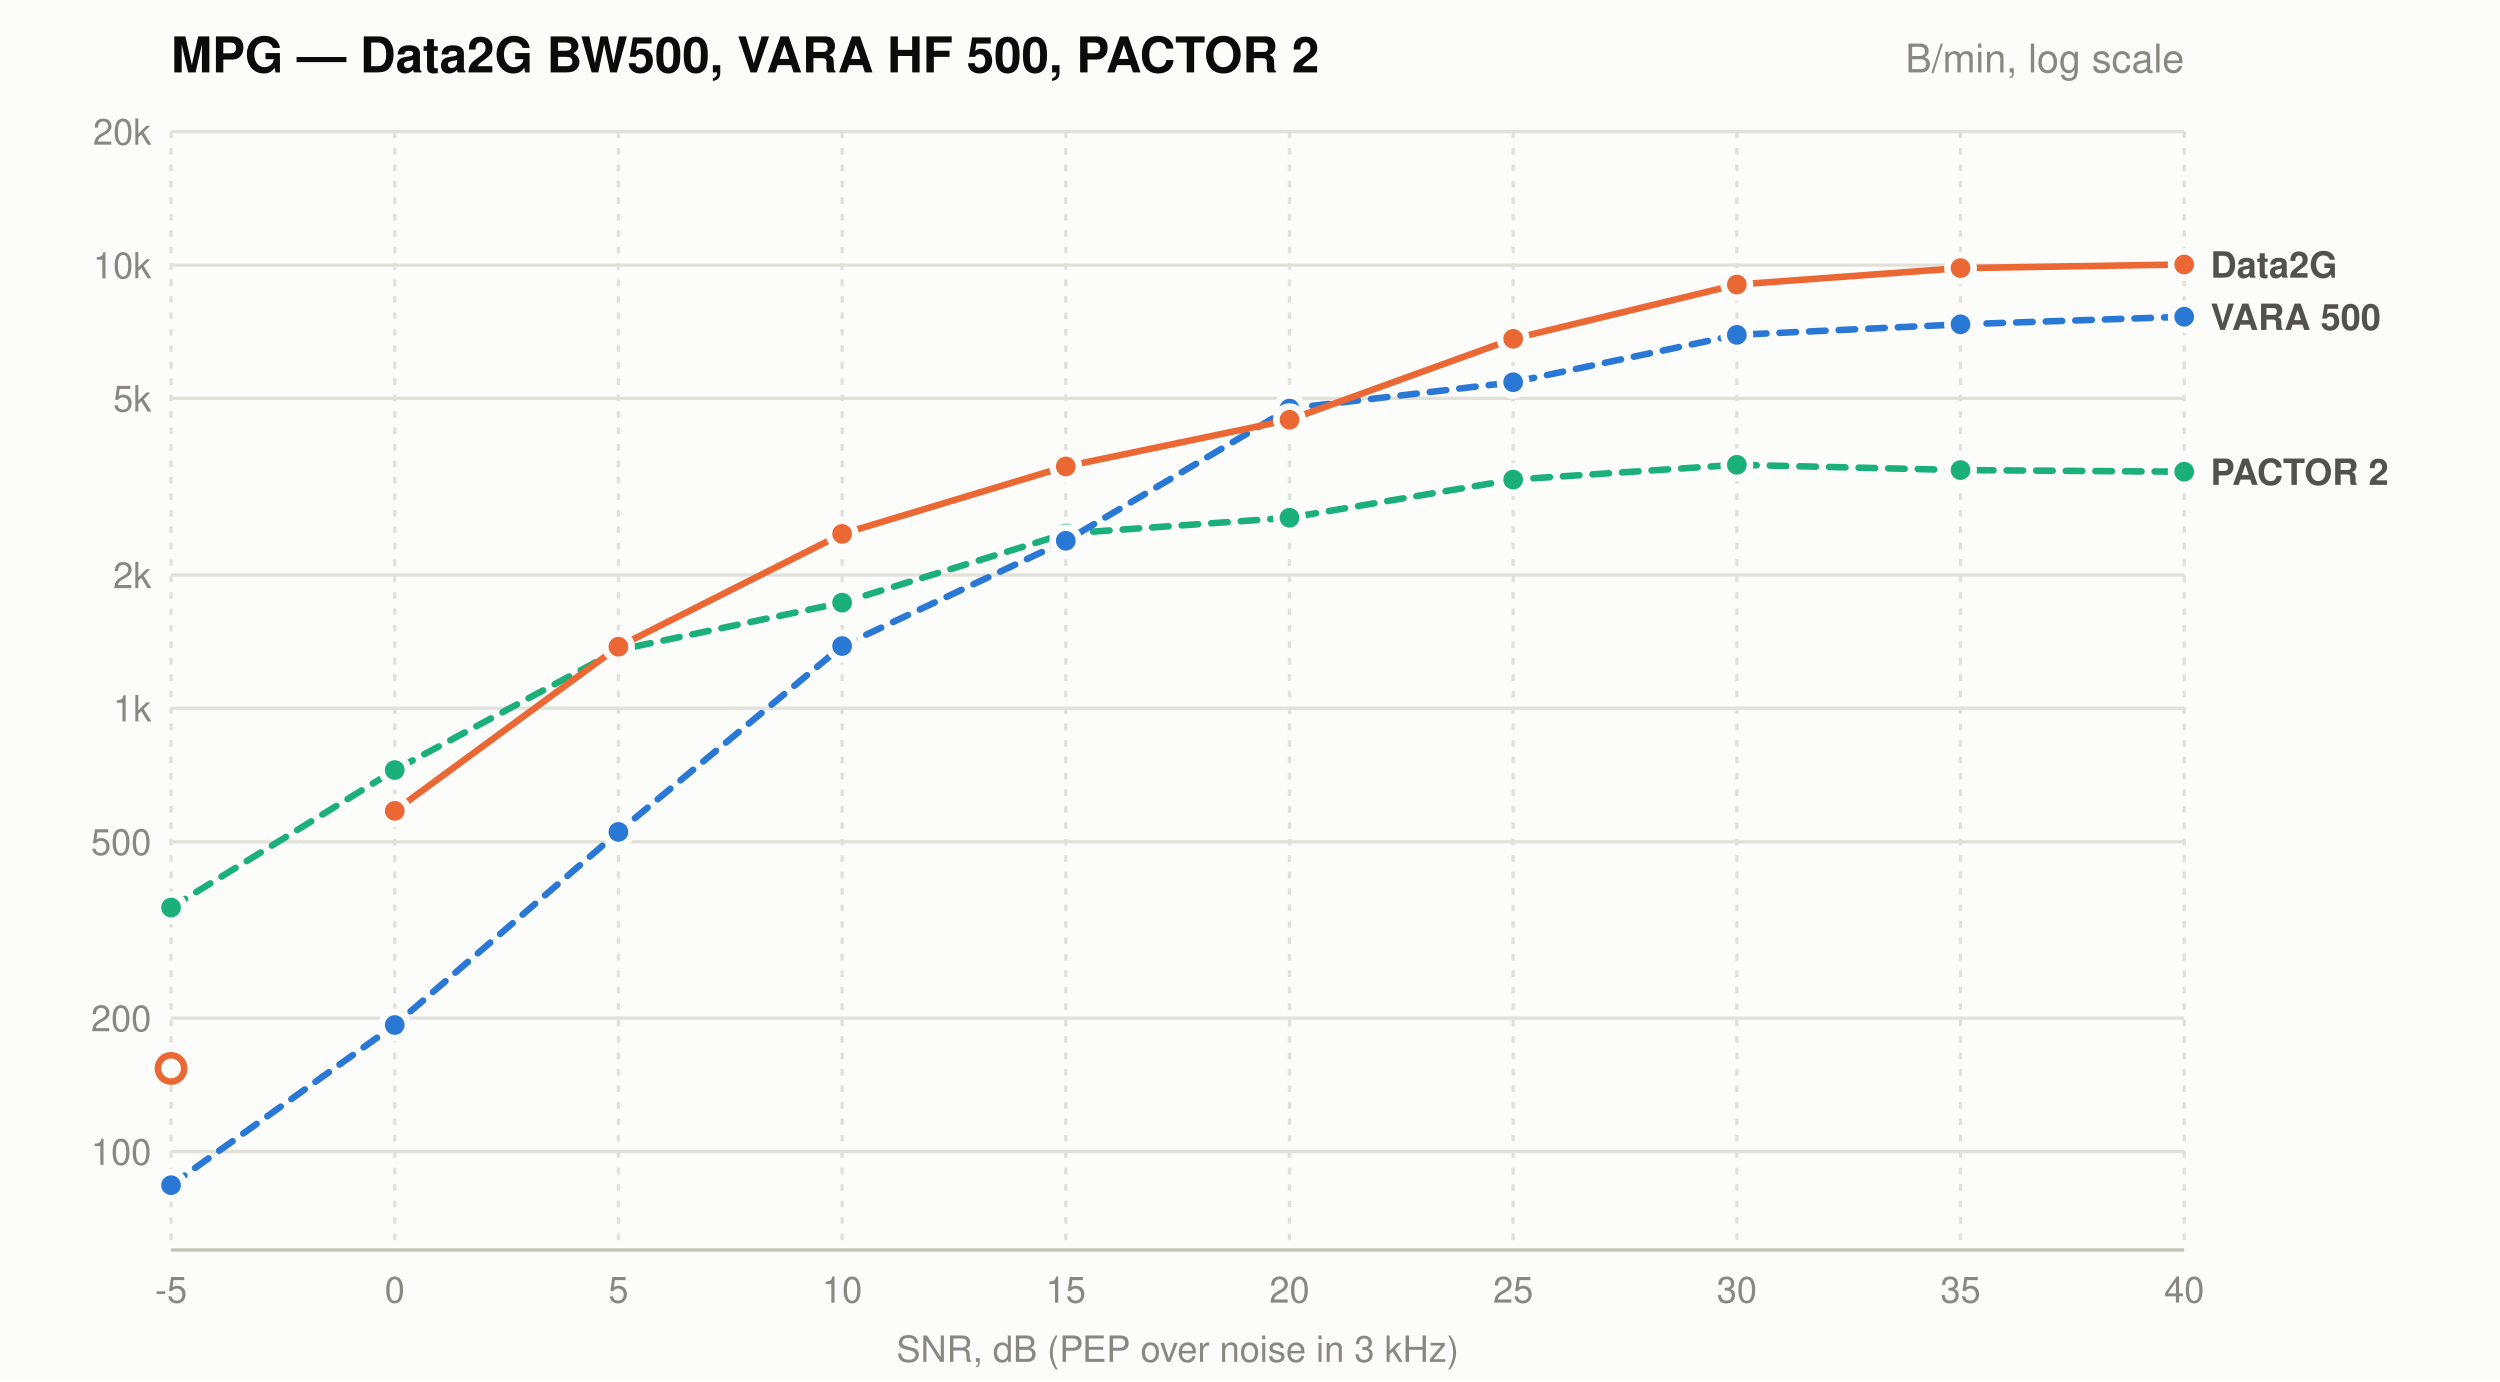
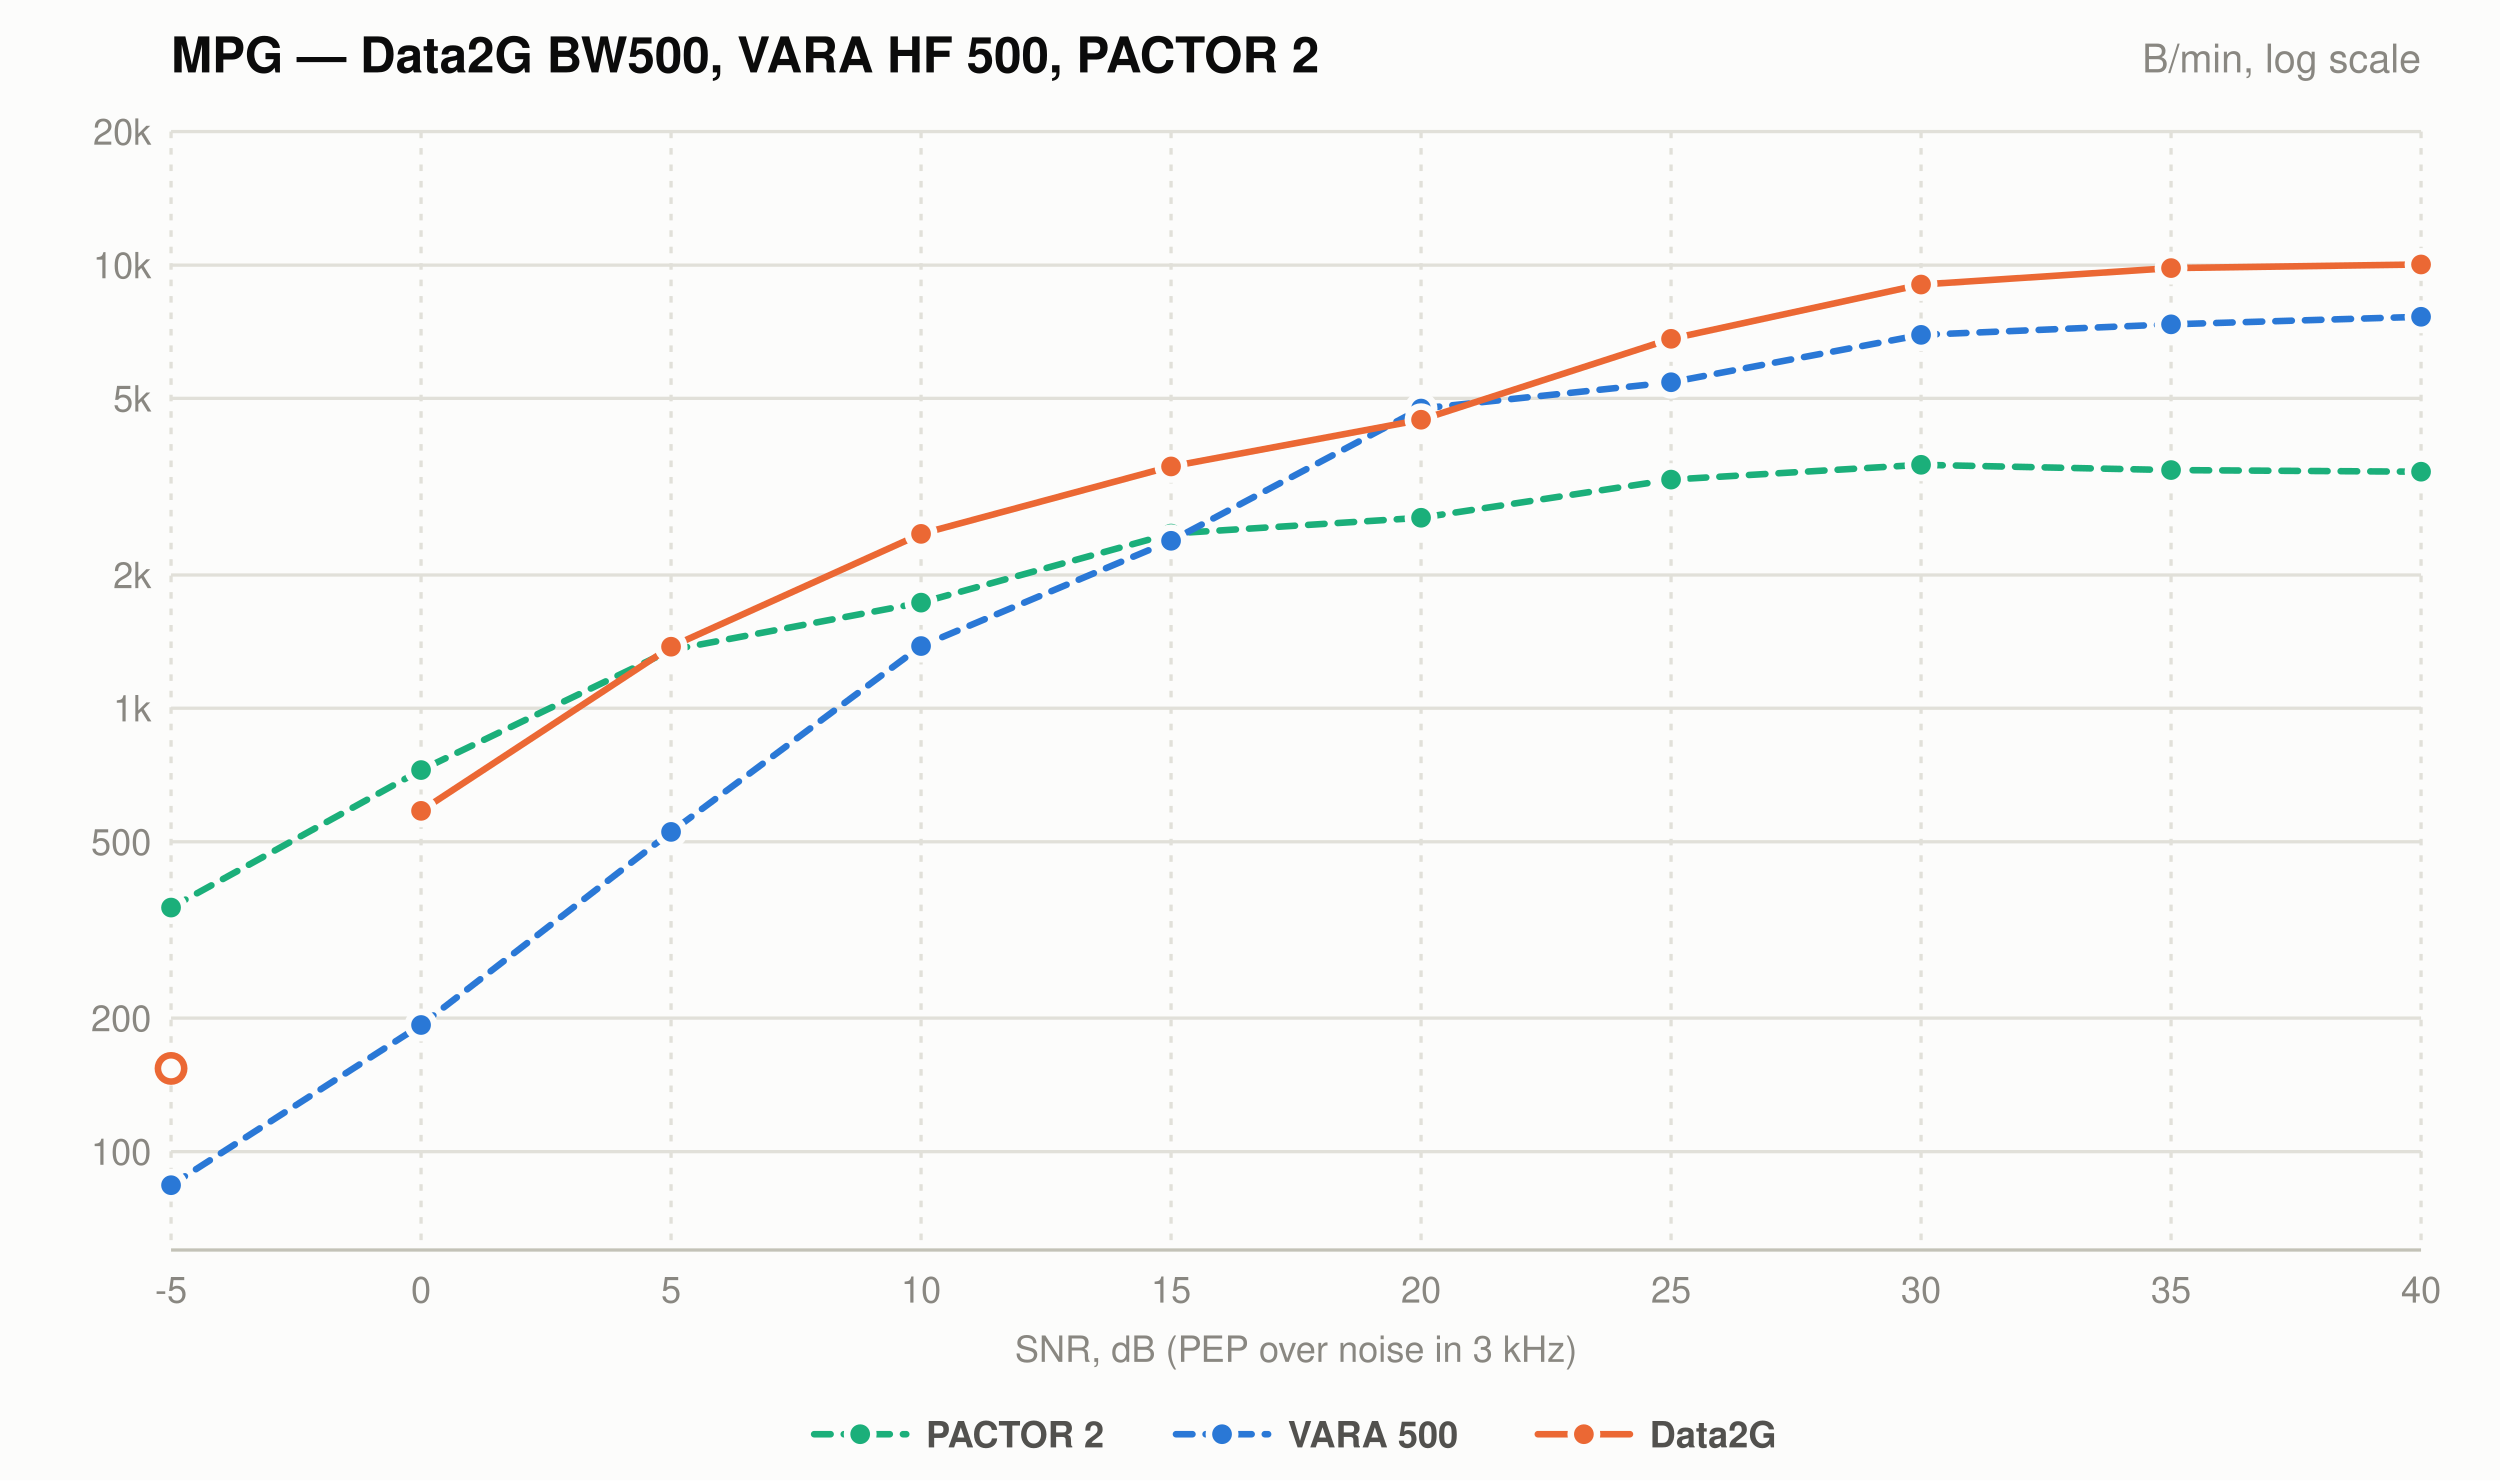
- <svg xmlns="http://www.w3.org/2000/svg" viewBox="0 0 760 420" width="760" height="420" font-family="-apple-system, BlinkMacSystemFont, 'Segoe UI', Helvetica, Arial, sans-serif">
-   <rect width="760" height="420" fill="#fcfcfb" />
+ <svg xmlns="http://www.w3.org/2000/svg" viewBox="0 0 760 450" width="760" height="450" font-family="-apple-system, BlinkMacSystemFont, 'Segoe UI', Helvetica, Arial, sans-serif">
+   <rect width="760" height="450" fill="#fcfcfb" />
  <text x="52" y="22" font-size="15" font-weight="600" fill="#0b0b0b">MPG — Data2G BW500, VARA HF 500, PACTOR 2</text>
-   <text x="664" y="22" font-size="12" fill="#898781" text-anchor="end">B/min, log scale</text>
-   <line x1="52" x2="664" y1="350.1" y2="350.1" stroke="#e1e0d9" />
+   <text x="736" y="22" font-size="12" fill="#898781" text-anchor="end">B/min, log scale</text>
+   <line x1="52" x2="736" y1="350.1" y2="350.1" stroke="#e1e0d9" />
  <text x="46" y="354.1" font-size="11" fill="#898781" text-anchor="end">100</text>
-   <line x1="52" x2="664" y1="309.5" y2="309.5" stroke="#e1e0d9" />
+   <line x1="52" x2="736" y1="309.5" y2="309.5" stroke="#e1e0d9" />
  <text x="46" y="313.5" font-size="11" fill="#898781" text-anchor="end">200</text>
-   <line x1="52" x2="664" y1="255.9" y2="255.9" stroke="#e1e0d9" />
+   <line x1="52" x2="736" y1="255.9" y2="255.9" stroke="#e1e0d9" />
  <text x="46" y="259.9" font-size="11" fill="#898781" text-anchor="end">500</text>
-   <line x1="52" x2="664" y1="215.3" y2="215.3" stroke="#e1e0d9" />
+   <line x1="52" x2="736" y1="215.3" y2="215.3" stroke="#e1e0d9" />
  <text x="46" y="219.3" font-size="11" fill="#898781" text-anchor="end">1k</text>
-   <line x1="52" x2="664" y1="174.8" y2="174.8" stroke="#e1e0d9" />
+   <line x1="52" x2="736" y1="174.8" y2="174.8" stroke="#e1e0d9" />
  <text x="46" y="178.8" font-size="11" fill="#898781" text-anchor="end">2k</text>
-   <line x1="52" x2="664" y1="121.1" y2="121.1" stroke="#e1e0d9" />
+   <line x1="52" x2="736" y1="121.1" y2="121.1" stroke="#e1e0d9" />
  <text x="46" y="125.1" font-size="11" fill="#898781" text-anchor="end">5k</text>
-   <line x1="52" x2="664" y1="80.6" y2="80.6" stroke="#e1e0d9" />
+   <line x1="52" x2="736" y1="80.6" y2="80.6" stroke="#e1e0d9" />
  <text x="46" y="84.6" font-size="11" fill="#898781" text-anchor="end">10k</text>
-   <line x1="52" x2="664" y1="40.0" y2="40.0" stroke="#e1e0d9" />
+   <line x1="52" x2="736" y1="40.0" y2="40.0" stroke="#e1e0d9" />
  <text x="46" y="44.0" font-size="11" fill="#898781" text-anchor="end">20k</text>
  <line x1="52.0" x2="52.0" y1="40" y2="380" stroke="#e1e0d9" stroke-dasharray="2 3" />
  <text x="52.0" y="396" font-size="11" fill="#898781" text-anchor="middle">-5</text>
-   <line x1="120.0" x2="120.0" y1="40" y2="380" stroke="#e1e0d9" stroke-dasharray="2 3" />
-   <text x="120.0" y="396" font-size="11" fill="#898781" text-anchor="middle">0</text>
-   <line x1="188.0" x2="188.0" y1="40" y2="380" stroke="#e1e0d9" stroke-dasharray="2 3" />
-   <text x="188.0" y="396" font-size="11" fill="#898781" text-anchor="middle">5</text>
-   <line x1="256.0" x2="256.0" y1="40" y2="380" stroke="#e1e0d9" stroke-dasharray="2 3" />
-   <text x="256.0" y="396" font-size="11" fill="#898781" text-anchor="middle">10</text>
-   <line x1="324.0" x2="324.0" y1="40" y2="380" stroke="#e1e0d9" stroke-dasharray="2 3" />
-   <text x="324.0" y="396" font-size="11" fill="#898781" text-anchor="middle">15</text>
-   <line x1="392.0" x2="392.0" y1="40" y2="380" stroke="#e1e0d9" stroke-dasharray="2 3" />
-   <text x="392.0" y="396" font-size="11" fill="#898781" text-anchor="middle">20</text>
-   <line x1="460.0" x2="460.0" y1="40" y2="380" stroke="#e1e0d9" stroke-dasharray="2 3" />
-   <text x="460.0" y="396" font-size="11" fill="#898781" text-anchor="middle">25</text>
-   <line x1="528.0" x2="528.0" y1="40" y2="380" stroke="#e1e0d9" stroke-dasharray="2 3" />
-   <text x="528.0" y="396" font-size="11" fill="#898781" text-anchor="middle">30</text>
-   <line x1="596.0" x2="596.0" y1="40" y2="380" stroke="#e1e0d9" stroke-dasharray="2 3" />
-   <text x="596.0" y="396" font-size="11" fill="#898781" text-anchor="middle">35</text>
-   <line x1="664.0" x2="664.0" y1="40" y2="380" stroke="#e1e0d9" stroke-dasharray="2 3" />
-   <text x="664.0" y="396" font-size="11" fill="#898781" text-anchor="middle">40</text>
-   <line x1="52" x2="664" y1="380" y2="380" stroke="#c3c2b7" />
-   <text x="358.0" y="414" font-size="11" fill="#898781" text-anchor="middle">SNR, dB (PEP over noise in 3 kHz)</text>
-   <path d="M52.0,275.9L120.0,234.1L188.0,197.6L256.0,183.2L324.0,162.2L392.0,157.4L460.0,145.8L528.0,141.3L596.0,142.9L664.0,143.4" fill="none" stroke="#1baf7a" stroke-width="2" stroke-linejoin="round" stroke-linecap="round" stroke-dasharray="5 4" />
+   <line x1="128.0" x2="128.0" y1="40" y2="380" stroke="#e1e0d9" stroke-dasharray="2 3" />
+   <text x="128.0" y="396" font-size="11" fill="#898781" text-anchor="middle">0</text>
+   <line x1="204.0" x2="204.0" y1="40" y2="380" stroke="#e1e0d9" stroke-dasharray="2 3" />
+   <text x="204.0" y="396" font-size="11" fill="#898781" text-anchor="middle">5</text>
+   <line x1="280.0" x2="280.0" y1="40" y2="380" stroke="#e1e0d9" stroke-dasharray="2 3" />
+   <text x="280.0" y="396" font-size="11" fill="#898781" text-anchor="middle">10</text>
+   <line x1="356.0" x2="356.0" y1="40" y2="380" stroke="#e1e0d9" stroke-dasharray="2 3" />
+   <text x="356.0" y="396" font-size="11" fill="#898781" text-anchor="middle">15</text>
+   <line x1="432.0" x2="432.0" y1="40" y2="380" stroke="#e1e0d9" stroke-dasharray="2 3" />
+   <text x="432.0" y="396" font-size="11" fill="#898781" text-anchor="middle">20</text>
+   <line x1="508.0" x2="508.0" y1="40" y2="380" stroke="#e1e0d9" stroke-dasharray="2 3" />
+   <text x="508.0" y="396" font-size="11" fill="#898781" text-anchor="middle">25</text>
+   <line x1="584.0" x2="584.0" y1="40" y2="380" stroke="#e1e0d9" stroke-dasharray="2 3" />
+   <text x="584.0" y="396" font-size="11" fill="#898781" text-anchor="middle">30</text>
+   <line x1="660.0" x2="660.0" y1="40" y2="380" stroke="#e1e0d9" stroke-dasharray="2 3" />
+   <text x="660.0" y="396" font-size="11" fill="#898781" text-anchor="middle">35</text>
+   <line x1="736.0" x2="736.0" y1="40" y2="380" stroke="#e1e0d9" stroke-dasharray="2 3" />
+   <text x="736.0" y="396" font-size="11" fill="#898781" text-anchor="middle">40</text>
+   <line x1="52" x2="736" y1="380" y2="380" stroke="#c3c2b7" />
+   <text x="394.0" y="414" font-size="11" fill="#898781" text-anchor="middle">SNR, dB (PEP over noise in 3 kHz)</text>
+   <path d="M52.0,275.9L128.0,234.1L204.0,197.6L280.0,183.2L356.0,162.2L432.0,157.4L508.0,145.8L584.0,141.3L660.0,142.9L736.0,143.4" fill="none" stroke="#1baf7a" stroke-width="2" stroke-linejoin="round" stroke-linecap="round" stroke-dasharray="5 4" />
  <circle cx="52.0" cy="275.9" r="4" fill="#1baf7a" stroke="#fcfcfb" stroke-width="2" />
-   <circle cx="120.0" cy="234.1" r="4" fill="#1baf7a" stroke="#fcfcfb" stroke-width="2" />
-   <circle cx="188.0" cy="197.6" r="4" fill="#1baf7a" stroke="#fcfcfb" stroke-width="2" />
-   <circle cx="256.0" cy="183.2" r="4" fill="#1baf7a" stroke="#fcfcfb" stroke-width="2" />
-   <circle cx="324.0" cy="162.2" r="4" fill="#1baf7a" stroke="#fcfcfb" stroke-width="2" />
-   <circle cx="392.0" cy="157.4" r="4" fill="#1baf7a" stroke="#fcfcfb" stroke-width="2" />
-   <circle cx="460.0" cy="145.8" r="4" fill="#1baf7a" stroke="#fcfcfb" stroke-width="2" />
-   <circle cx="528.0" cy="141.3" r="4" fill="#1baf7a" stroke="#fcfcfb" stroke-width="2" />
-   <circle cx="596.0" cy="142.9" r="4" fill="#1baf7a" stroke="#fcfcfb" stroke-width="2" />
-   <circle cx="664.0" cy="143.4" r="4" fill="#1baf7a" stroke="#fcfcfb" stroke-width="2" />
-   <path d="M52.0,360.3L120.0,311.6L188.0,252.9L256.0,196.4L324.0,164.4L392.0,124.2L460.0,116.2L528.0,101.8L596.0,98.6L664.0,96.3" fill="none" stroke="#2a78d6" stroke-width="2" stroke-linejoin="round" stroke-linecap="round" stroke-dasharray="5 4" />
+   <circle cx="128.0" cy="234.1" r="4" fill="#1baf7a" stroke="#fcfcfb" stroke-width="2" />
+   <circle cx="204.0" cy="197.6" r="4" fill="#1baf7a" stroke="#fcfcfb" stroke-width="2" />
+   <circle cx="280.0" cy="183.2" r="4" fill="#1baf7a" stroke="#fcfcfb" stroke-width="2" />
+   <circle cx="356.0" cy="162.2" r="4" fill="#1baf7a" stroke="#fcfcfb" stroke-width="2" />
+   <circle cx="432.0" cy="157.4" r="4" fill="#1baf7a" stroke="#fcfcfb" stroke-width="2" />
+   <circle cx="508.0" cy="145.8" r="4" fill="#1baf7a" stroke="#fcfcfb" stroke-width="2" />
+   <circle cx="584.0" cy="141.3" r="4" fill="#1baf7a" stroke="#fcfcfb" stroke-width="2" />
+   <circle cx="660.0" cy="142.9" r="4" fill="#1baf7a" stroke="#fcfcfb" stroke-width="2" />
+   <circle cx="736.0" cy="143.4" r="4" fill="#1baf7a" stroke="#fcfcfb" stroke-width="2" />
+   <path d="M52.0,360.3L128.0,311.6L204.0,252.9L280.0,196.4L356.0,164.4L432.0,124.2L508.0,116.2L584.0,101.8L660.0,98.6L736.0,96.3" fill="none" stroke="#2a78d6" stroke-width="2" stroke-linejoin="round" stroke-linecap="round" stroke-dasharray="5 4" />
  <circle cx="52.0" cy="360.3" r="4" fill="#2a78d6" stroke="#fcfcfb" stroke-width="2" />
-   <circle cx="120.0" cy="311.6" r="4" fill="#2a78d6" stroke="#fcfcfb" stroke-width="2" />
-   <circle cx="188.0" cy="252.9" r="4" fill="#2a78d6" stroke="#fcfcfb" stroke-width="2" />
-   <circle cx="256.0" cy="196.4" r="4" fill="#2a78d6" stroke="#fcfcfb" stroke-width="2" />
-   <circle cx="324.0" cy="164.4" r="4" fill="#2a78d6" stroke="#fcfcfb" stroke-width="2" />
-   <circle cx="392.0" cy="124.2" r="4" fill="#2a78d6" stroke="#fcfcfb" stroke-width="2" />
-   <circle cx="460.0" cy="116.2" r="4" fill="#2a78d6" stroke="#fcfcfb" stroke-width="2" />
-   <circle cx="528.0" cy="101.8" r="4" fill="#2a78d6" stroke="#fcfcfb" stroke-width="2" />
-   <circle cx="596.0" cy="98.6" r="4" fill="#2a78d6" stroke="#fcfcfb" stroke-width="2" />
-   <circle cx="664.0" cy="96.3" r="4" fill="#2a78d6" stroke="#fcfcfb" stroke-width="2" />
-   <path d="M120.0,246.5L188.0,196.6L256.0,162.3L324.0,141.8L392.0,127.6L460.0,103.0L528.0,86.5L596.0,81.5L664.0,80.4" fill="none" stroke="#eb6834" stroke-width="2" stroke-linejoin="round" stroke-linecap="round" />
+   <circle cx="128.0" cy="311.6" r="4" fill="#2a78d6" stroke="#fcfcfb" stroke-width="2" />
+   <circle cx="204.0" cy="252.9" r="4" fill="#2a78d6" stroke="#fcfcfb" stroke-width="2" />
+   <circle cx="280.0" cy="196.4" r="4" fill="#2a78d6" stroke="#fcfcfb" stroke-width="2" />
+   <circle cx="356.0" cy="164.4" r="4" fill="#2a78d6" stroke="#fcfcfb" stroke-width="2" />
+   <circle cx="432.0" cy="124.2" r="4" fill="#2a78d6" stroke="#fcfcfb" stroke-width="2" />
+   <circle cx="508.0" cy="116.2" r="4" fill="#2a78d6" stroke="#fcfcfb" stroke-width="2" />
+   <circle cx="584.0" cy="101.8" r="4" fill="#2a78d6" stroke="#fcfcfb" stroke-width="2" />
+   <circle cx="660.0" cy="98.6" r="4" fill="#2a78d6" stroke="#fcfcfb" stroke-width="2" />
+   <circle cx="736.0" cy="96.3" r="4" fill="#2a78d6" stroke="#fcfcfb" stroke-width="2" />
+   <path d="M128.0,246.5L204.0,196.6L280.0,162.3L356.0,141.8L432.0,127.6L508.0,103.0L584.0,86.5L660.0,81.5L736.0,80.4" fill="none" stroke="#eb6834" stroke-width="2" stroke-linejoin="round" stroke-linecap="round" />
  <circle cx="52.0" cy="324.8" r="4" fill="#fcfcfb" stroke="#eb6834" stroke-width="2" />
-   <circle cx="120.0" cy="246.5" r="4" fill="#eb6834" stroke="#fcfcfb" stroke-width="2" />
-   <circle cx="188.0" cy="196.6" r="4" fill="#eb6834" stroke="#fcfcfb" stroke-width="2" />
-   <circle cx="256.0" cy="162.3" r="4" fill="#eb6834" stroke="#fcfcfb" stroke-width="2" />
-   <circle cx="324.0" cy="141.8" r="4" fill="#eb6834" stroke="#fcfcfb" stroke-width="2" />
-   <circle cx="392.0" cy="127.6" r="4" fill="#eb6834" stroke="#fcfcfb" stroke-width="2" />
-   <circle cx="460.0" cy="103.0" r="4" fill="#eb6834" stroke="#fcfcfb" stroke-width="2" />
-   <circle cx="528.0" cy="86.5" r="4" fill="#eb6834" stroke="#fcfcfb" stroke-width="2" />
-   <circle cx="596.0" cy="81.5" r="4" fill="#eb6834" stroke="#fcfcfb" stroke-width="2" />
-   <circle cx="664.0" cy="80.4" r="4" fill="#eb6834" stroke="#fcfcfb" stroke-width="2" />
-   <text x="672.0" y="84.4" font-size="11" font-weight="600" fill="#52514e">Data2G</text>
-   <text x="672.0" y="100.3" font-size="11" font-weight="600" fill="#52514e">VARA 500</text>
-   <text x="672.0" y="147.4" font-size="11" font-weight="600" fill="#52514e">PACTOR 2</text>
+   <circle cx="128.0" cy="246.5" r="4" fill="#eb6834" stroke="#fcfcfb" stroke-width="2" />
+   <circle cx="204.0" cy="196.6" r="4" fill="#eb6834" stroke="#fcfcfb" stroke-width="2" />
+   <circle cx="280.0" cy="162.3" r="4" fill="#eb6834" stroke="#fcfcfb" stroke-width="2" />
+   <circle cx="356.0" cy="141.8" r="4" fill="#eb6834" stroke="#fcfcfb" stroke-width="2" />
+   <circle cx="432.0" cy="127.6" r="4" fill="#eb6834" stroke="#fcfcfb" stroke-width="2" />
+   <circle cx="508.0" cy="103.0" r="4" fill="#eb6834" stroke="#fcfcfb" stroke-width="2" />
+   <circle cx="584.0" cy="86.5" r="4" fill="#eb6834" stroke="#fcfcfb" stroke-width="2" />
+   <circle cx="660.0" cy="81.5" r="4" fill="#eb6834" stroke="#fcfcfb" stroke-width="2" />
+   <circle cx="736.0" cy="80.4" r="4" fill="#eb6834" stroke="#fcfcfb" stroke-width="2" />
+   <line x1="247.5" x2="275.5" y1="436" y2="436" stroke="#1baf7a" stroke-width="2" stroke-linecap="round" stroke-dasharray="5 4" />
+   <circle cx="261.5" cy="436" r="4" fill="#1baf7a" stroke="#fcfcfb" stroke-width="2" />
+   <text x="281.5" y="440" font-size="11" font-weight="600" fill="#52514e">PACTOR 2</text>
+   <line x1="357.5" x2="385.5" y1="436" y2="436" stroke="#2a78d6" stroke-width="2" stroke-linecap="round" stroke-dasharray="5 4" />
+   <circle cx="371.5" cy="436" r="4" fill="#2a78d6" stroke="#fcfcfb" stroke-width="2" />
+   <text x="391.5" y="440" font-size="11" font-weight="600" fill="#52514e">VARA 500</text>
+   <line x1="467.5" x2="495.5" y1="436" y2="436" stroke="#eb6834" stroke-width="2" stroke-linecap="round" />
+   <circle cx="481.5" cy="436" r="4" fill="#eb6834" stroke="#fcfcfb" stroke-width="2" />
+   <text x="501.5" y="440" font-size="11" font-weight="600" fill="#52514e">Data2G</text>
</svg>
